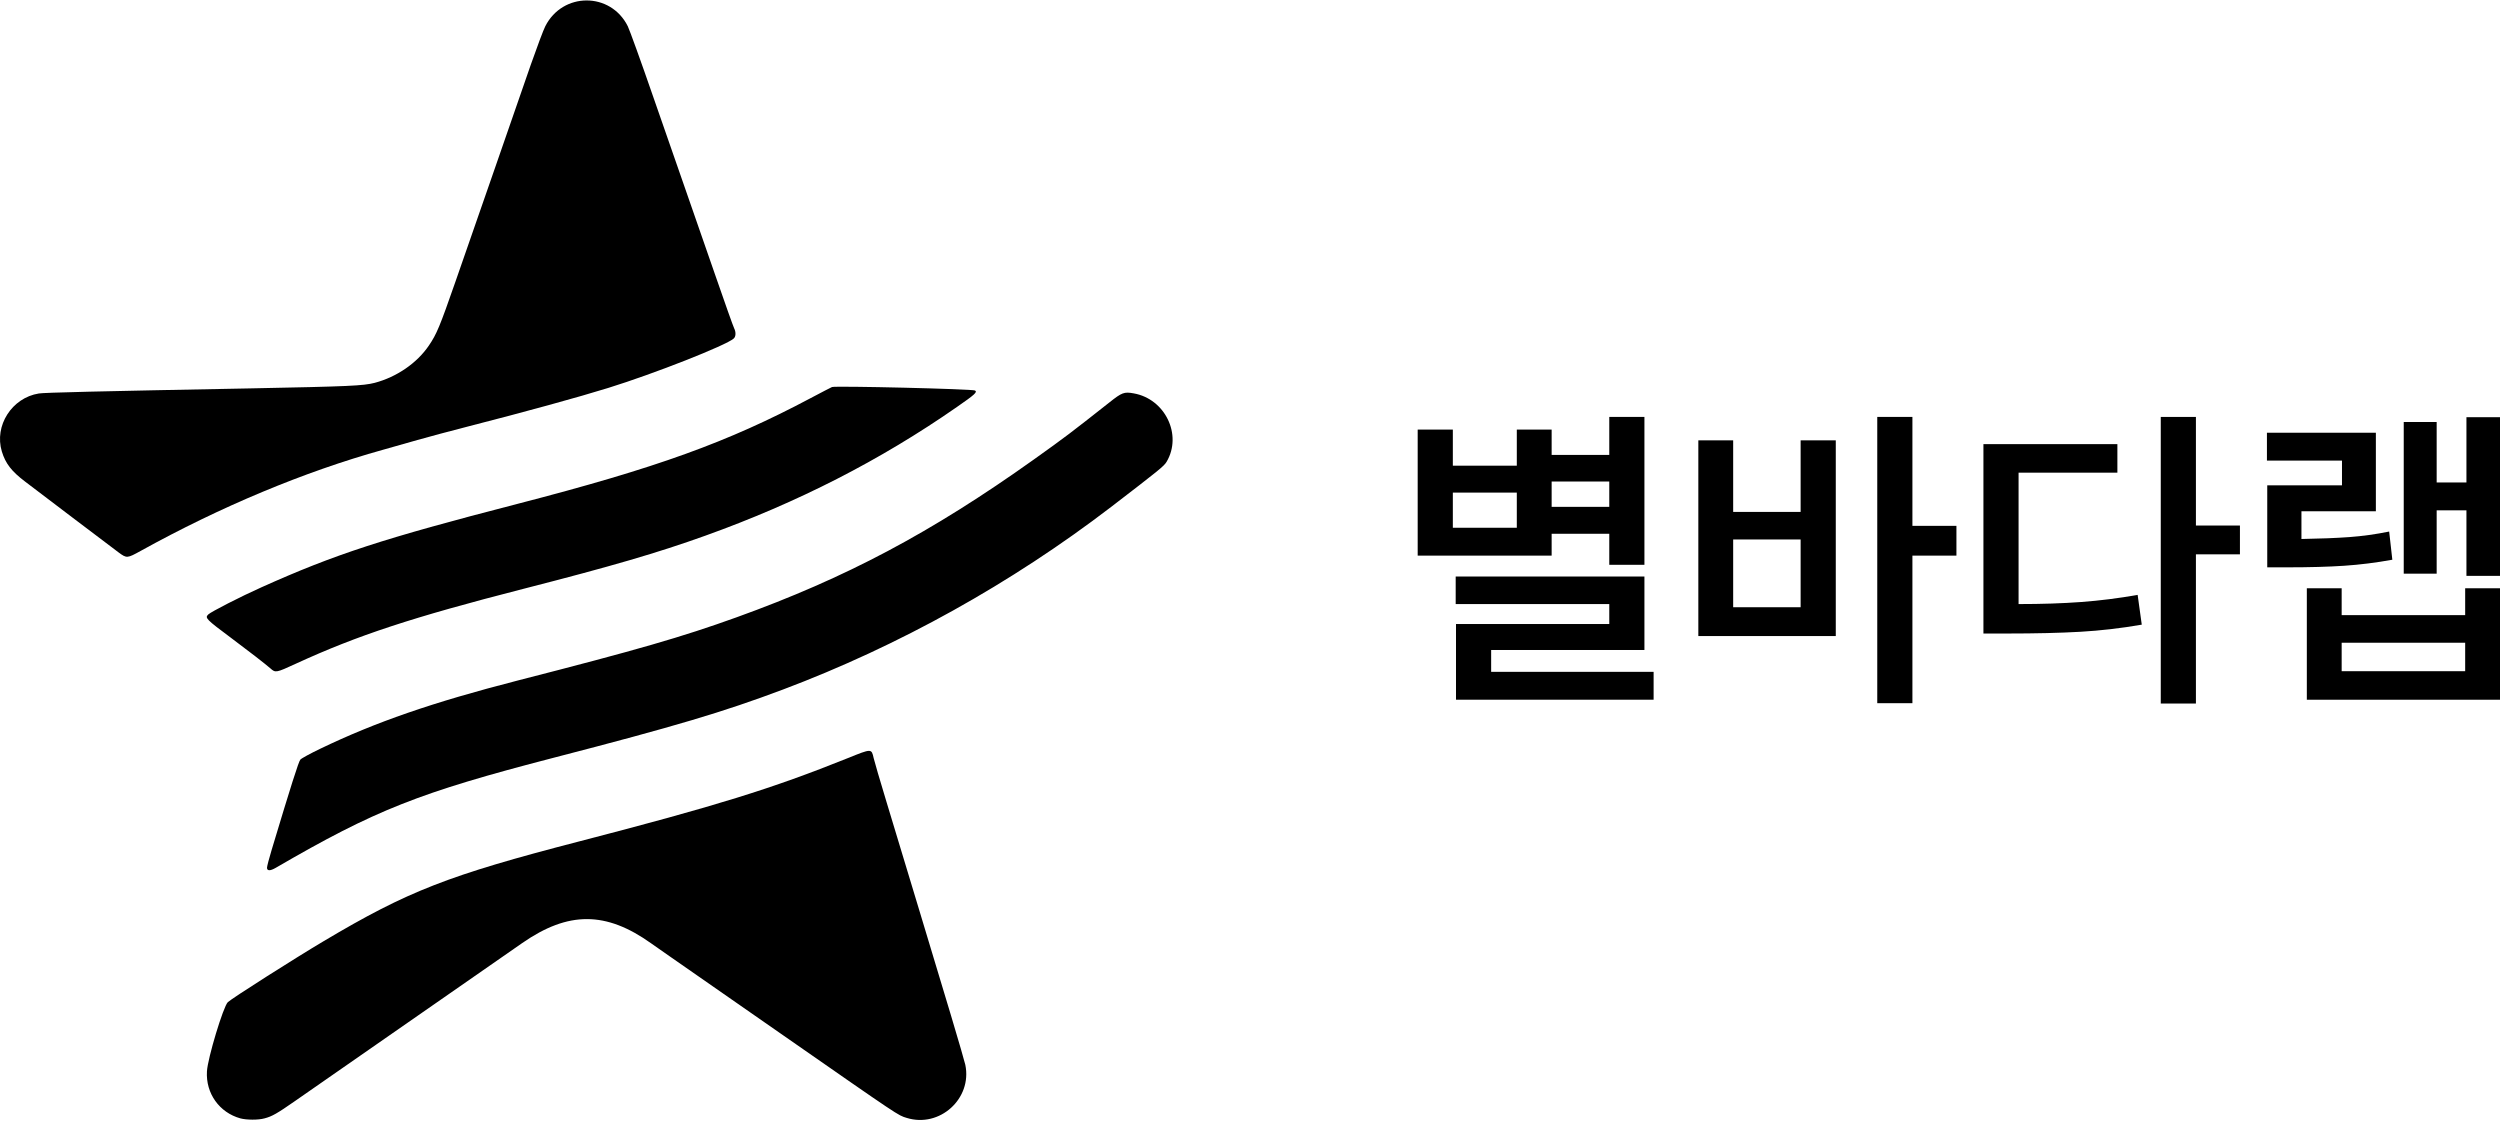
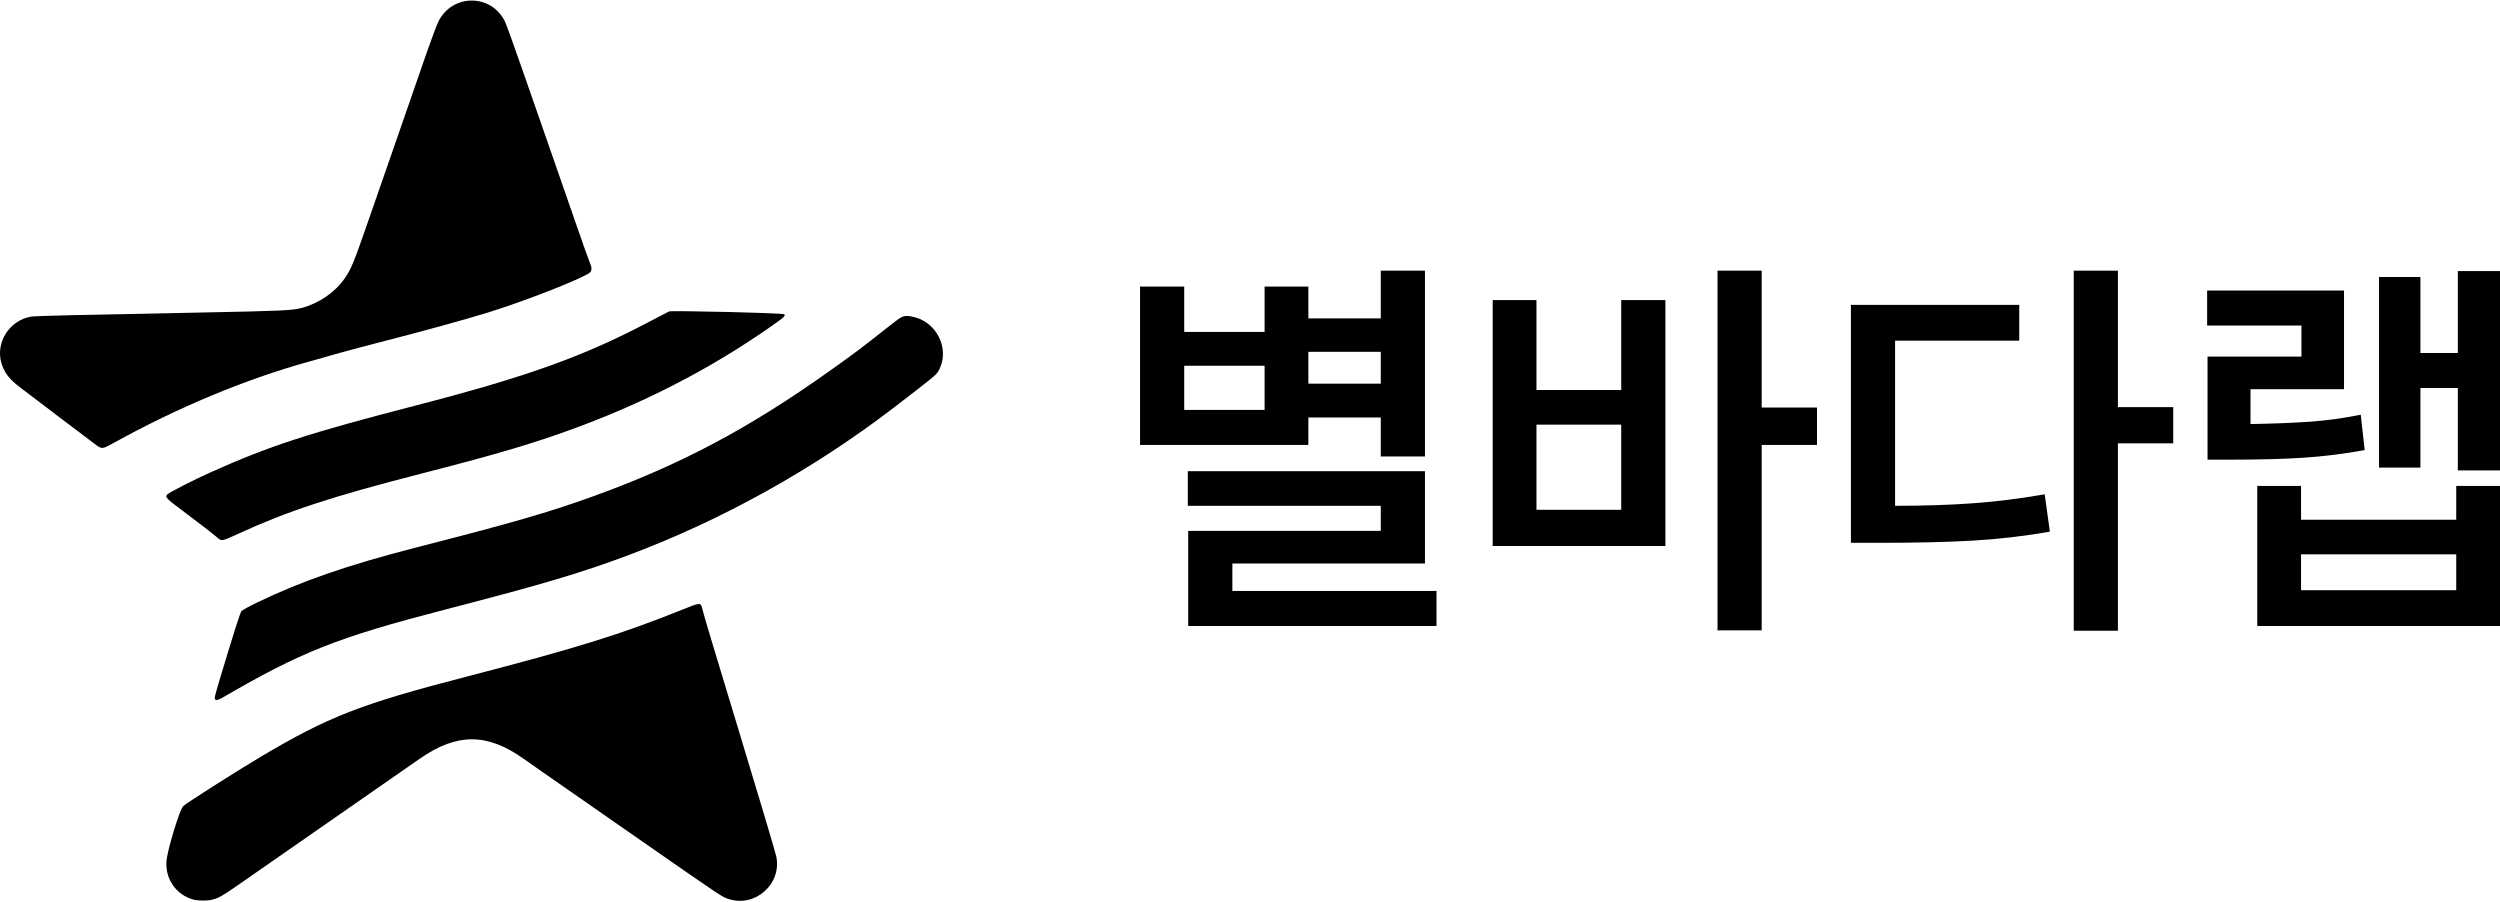
- <svg xmlns="http://www.w3.org/2000/svg" viewBox="0 0 925.66 414.51" width="926" height="415" role="img" aria-label="BYULBADA LAB">
+ <svg xmlns="http://www.w3.org/2000/svg" viewBox="0 0 1151.08 414.51" width="1151" height="415" role="img" aria-label="BYULBADA LAB">
  <g transform="translate(-39.3962,-28.7216) scale(0.378787)">
    <path d="M339.0,1168.6C318.4,1162.9 305.0,1144.1 306.3,1122.6C307.0,1109.8 322.3,1059.2 326.7,1055.0C330.4,1051.4 392.5,1011.9 420.5,995.3C502.9,946.3 542.3,931.0 670.0,897.9C804.3,863.1 858.7,846.2 932.6,816.5C956.1,807.0 955.9,807.0 958.0,816.4C958.6,819.1 964.2,838.4 970.6,859.4C988.1,917.3 997.6,948.9 1003.0,966.5C1026.5,1043.8 1046.4,1110.5 1047.6,1116.2C1054.5,1149.3 1022.5,1178.2 990.2,1168.1C981.7,1165.5 984.5,1167.4 870.0,1087.7C813.1,1048.1 762.9,1013.2 758.5,1010.1C754.1,1007.1 746.0,1001.4 740.5,997.5C696.3,966.0 659.6,965.9 614.5,997.2C602.8,1005.3 414.9,1136.0 392.0,1151.9C374.9,1163.8 369.9,1166.7 362.5,1168.6C356.4,1170.3 345.0,1170.2 339.0,1168.6ZM220.1,615.5C216.7,613.0 196.1,597.4 174.2,580.8C152.4,564.2 131.8,548.6 128.5,546.1C115.3,536.1 109.4,528.5 105.8,516.7C98.2,491.5 115.6,464.2 142.0,460.0C147.9,459.1 197.8,457.9 350.0,455.0C445.8,453.1 458.9,452.5 470.3,449.6C491.8,443.9 511.6,430.3 523.2,413.2C530.9,401.9 533.9,394.6 549.1,351.0C556.8,328.7 574.2,278.8 587.7,240.0C601.1,201.2 617.0,155.5 622.9,138.5C628.9,121.4 635.2,104.6 637.0,101.1C654.0,67.4 701.0,67.4 717.7,101.1C719.4,104.6 730.4,134.9 742.0,168.5C753.6,202.1 768.1,243.7 774.2,261.0C780.2,278.3 793.0,315.2 802.7,343.0C812.3,370.8 820.8,394.7 821.6,396.2C823.5,399.9 823.4,404.4 821.2,406.3C813.9,412.9 743.7,440.6 698.5,454.6C670.3,463.4 616.4,478.2 562.5,492.0C544.9,496.5 522.2,502.6 512.0,505.5C501.8,508.4 486.8,512.7 478.5,515.0C401.6,536.4 319.5,570.7 241.5,613.9C228.3,621.2 227.9,621.2 220.1,615.5Z" fill="#000000" />
    <path d="M365.0,923.6C365.0,922.3 367.0,914.5 369.5,906.3C388.6,842.8 395.9,819.8 397.6,817.9C398.6,816.7 407.4,811.9 417.0,807.3C471.2,781.2 526.8,762.0 610.0,740.6C727.5,710.5 770.7,698.0 824.0,678.8C930.8,640.3 1014.0,596.2 1114.5,524.6C1145.5,502.5 1150.7,498.5 1188.5,468.7C1200.7,459.0 1202.9,458.2 1212.2,459.9C1242.9,465.3 1259.9,500.4 1244.4,526.7C1241.9,531.0 1237.4,534.6 1190.0,571.0C1092.7,645.5 982.4,706.9 869.1,749.5C811.1,771.3 764.1,785.3 645.5,816.0C513.5,850.2 470.9,867.1 373.5,923.7C368.1,926.8 365.0,926.8 365.0,923.6ZM368.3,728.7C363.5,724.5 346.1,711.0 330.5,699.4C305.3,680.6 304.1,679.4 307.6,676.0C310.3,673.4 339.3,658.5 359.5,649.5C431.4,617.2 478.3,601.9 609.5,568.0C746.3,532.6 815.2,507.7 896.3,464.6C906.9,459.0 916.3,454.1 917.3,453.7C920.8,452.4 1054.8,455.6 1057.1,457.1C1059.6,458.6 1056.9,461.1 1039.4,473.2C964.6,525.3 883.3,566.8 793.5,599.0C747.0,615.7 702.5,628.7 615.5,651.0C506.8,678.9 453.6,696.4 393.3,724.1C373.8,733.1 373.3,733.2 368.3,728.7Z" fill="#000000" />
  </g>
-   <path d="M608.872 208.957H595.857V197.467H574.516V205.557H524.917V158.89H537.933V172.257H561.618V158.89H574.516V168.27H595.857V154.199H608.872ZM608.872 240.499H552.12V248.59H612.272V258.908H539.105V230.884H595.857V223.497H538.988V213.296H608.872ZM561.618 195.239V182.223H537.933V195.239ZM595.857 187.5V178.119H574.516V187.5Z" fill="#000000" />
-   <path d="M708.098 194.535H724.396V205.557H708.098V260.198H695.082V154.199H708.098ZM641.731 189.376H666.707V162.876H679.722V235.34H628.833V162.876H641.731ZM666.707 224.67V199.577H641.731V224.67Z" fill="#000000" />
-   <path d="M813.069 194.418H829.367V205.088H813.069V260.315H800.054V154.199H813.069ZM783.99 174.836H747.406V223.497Q760.246 223.497 770.564 222.735Q780.883 221.973 791.494 220.097L793.018 231.119Q781.527 233.112 770.3 233.757Q759.073 234.402 743.185 234.402H734.391V164.283H783.99Z" fill="#000000" />
-   <path d="M925.662 213.061H913.233V188.79H902.211V212.241H890.016V156.076H902.211V178.471H913.233V154.317H925.662ZM867.034 227.601H912.764V217.634H925.662V258.908H854.136V217.634H867.034ZM912.764 248.355V237.802H867.034V248.355ZM879.698 189.141H852.143V199.401Q862.579 199.225 869.849 198.698Q877.118 198.17 884.623 196.646L885.795 207.081Q876.708 208.723 868.002 209.309Q859.296 209.896 846.749 209.896H839.48V179.526H867.152V170.381H839.362V160.062H879.698Z" fill="#000000" />
+   <path d="M656.096 209.914H635.76V191.959H602.416V204.601H524.917V131.683H545.254V152.569H582.262V131.683H602.416V146.34H635.76V124.354H656.096ZM656.096 259.198H567.422V271.839H661.409V287.962H547.086V244.174H635.76V232.632H546.903V216.693H656.096ZM582.262 188.478V168.142H545.254V188.478ZM635.76 176.386V161.729H602.416V176.386Z" fill="#000000" />
+   <path d="M811.137 187.379H836.603V204.601H811.137V289.977H790.8V124.354H811.137ZM707.439 179.318H746.463V137.912H766.8V251.136H687.286V137.912H707.439ZM746.463 234.464V195.257H707.439V234.464Z" fill="#000000" />
+   <path d="M975.154 187.196H1000.621V203.868H975.154V290.16H954.818V124.354H975.154ZM929.718 156.599H872.556V232.632Q892.618 232.632 908.74 231.441Q924.863 230.25 941.444 227.319L943.825 244.541Q925.871 247.655 908.328 248.663Q890.786 249.671 865.961 249.671H852.22V140.111H929.718Z" fill="#000000" />
+   <path d="M1151.081 216.326H1131.66V178.402H1114.439V215.044H1095.385V127.286H1114.439V162.279H1131.66V124.538H1151.081ZM1059.475 239.044H1130.928V223.471H1151.081V287.962H1039.322V223.471H1059.475ZM1130.928 271.473V254.984H1059.475V271.473ZM1079.262 178.951H1036.208V194.982Q1052.513 194.707 1063.872 193.883Q1075.231 193.058 1086.957 190.677L1088.789 206.982Q1074.59 209.547 1060.987 210.463Q1047.383 211.38 1027.78 211.38H1016.421V163.928H1059.659V149.637H1016.238V133.515H1079.262Z" fill="#000000" />
</svg>
